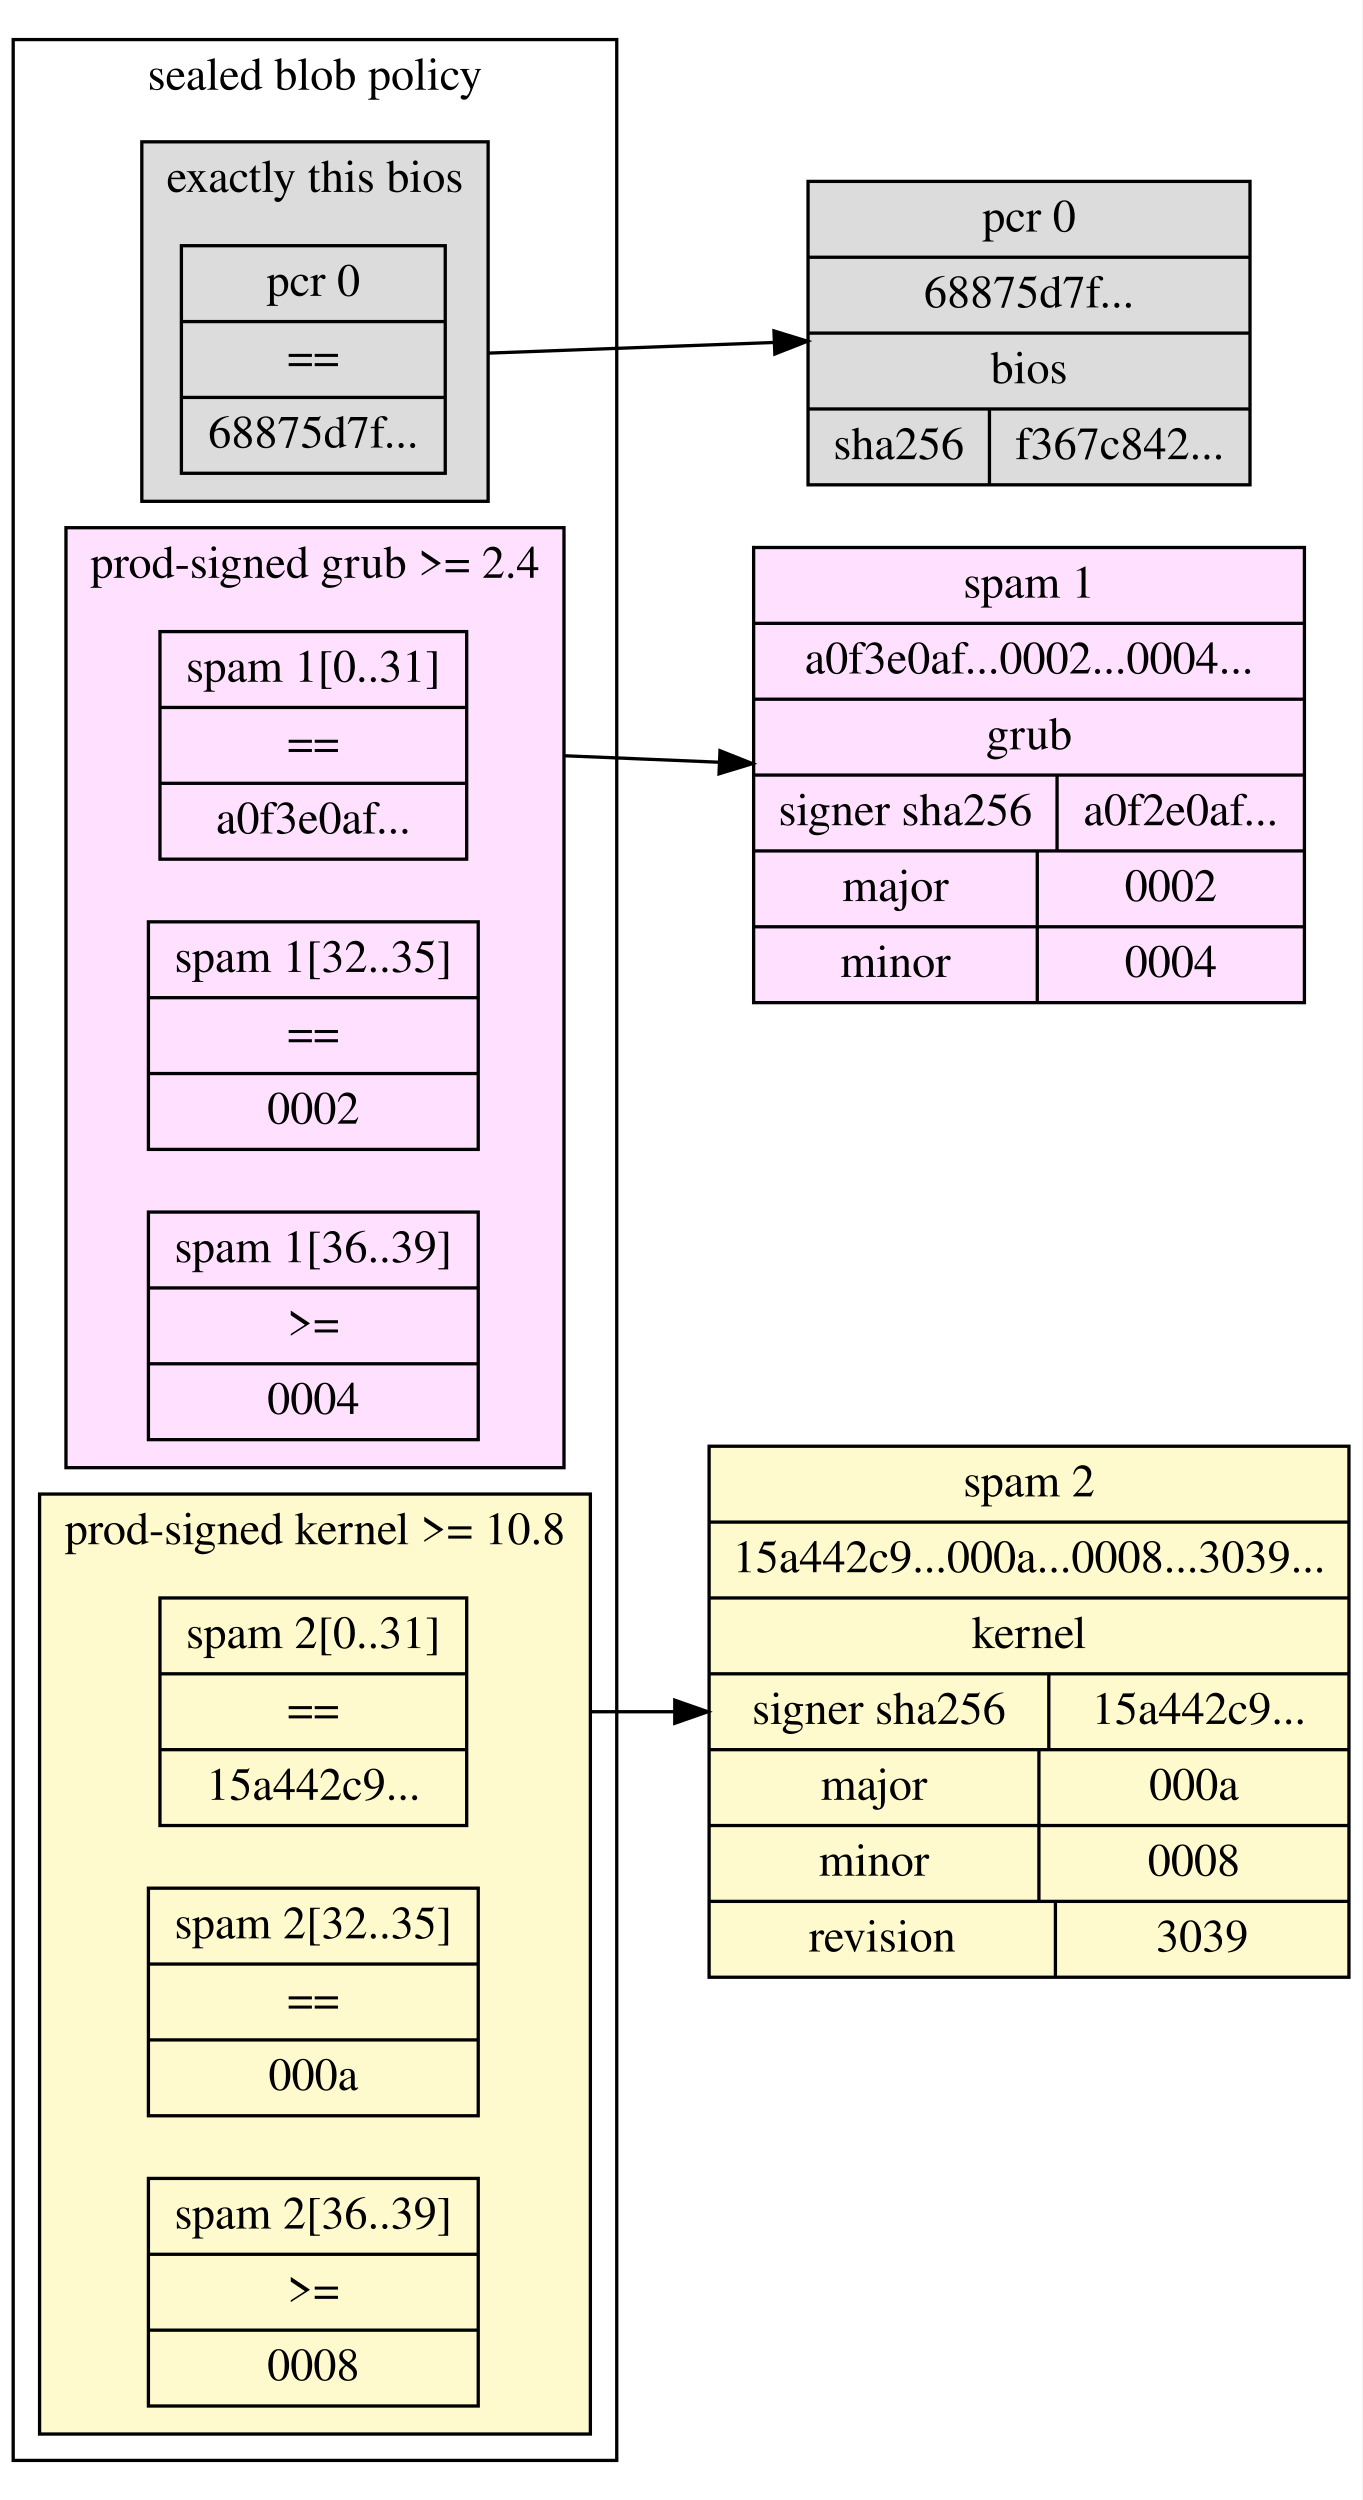
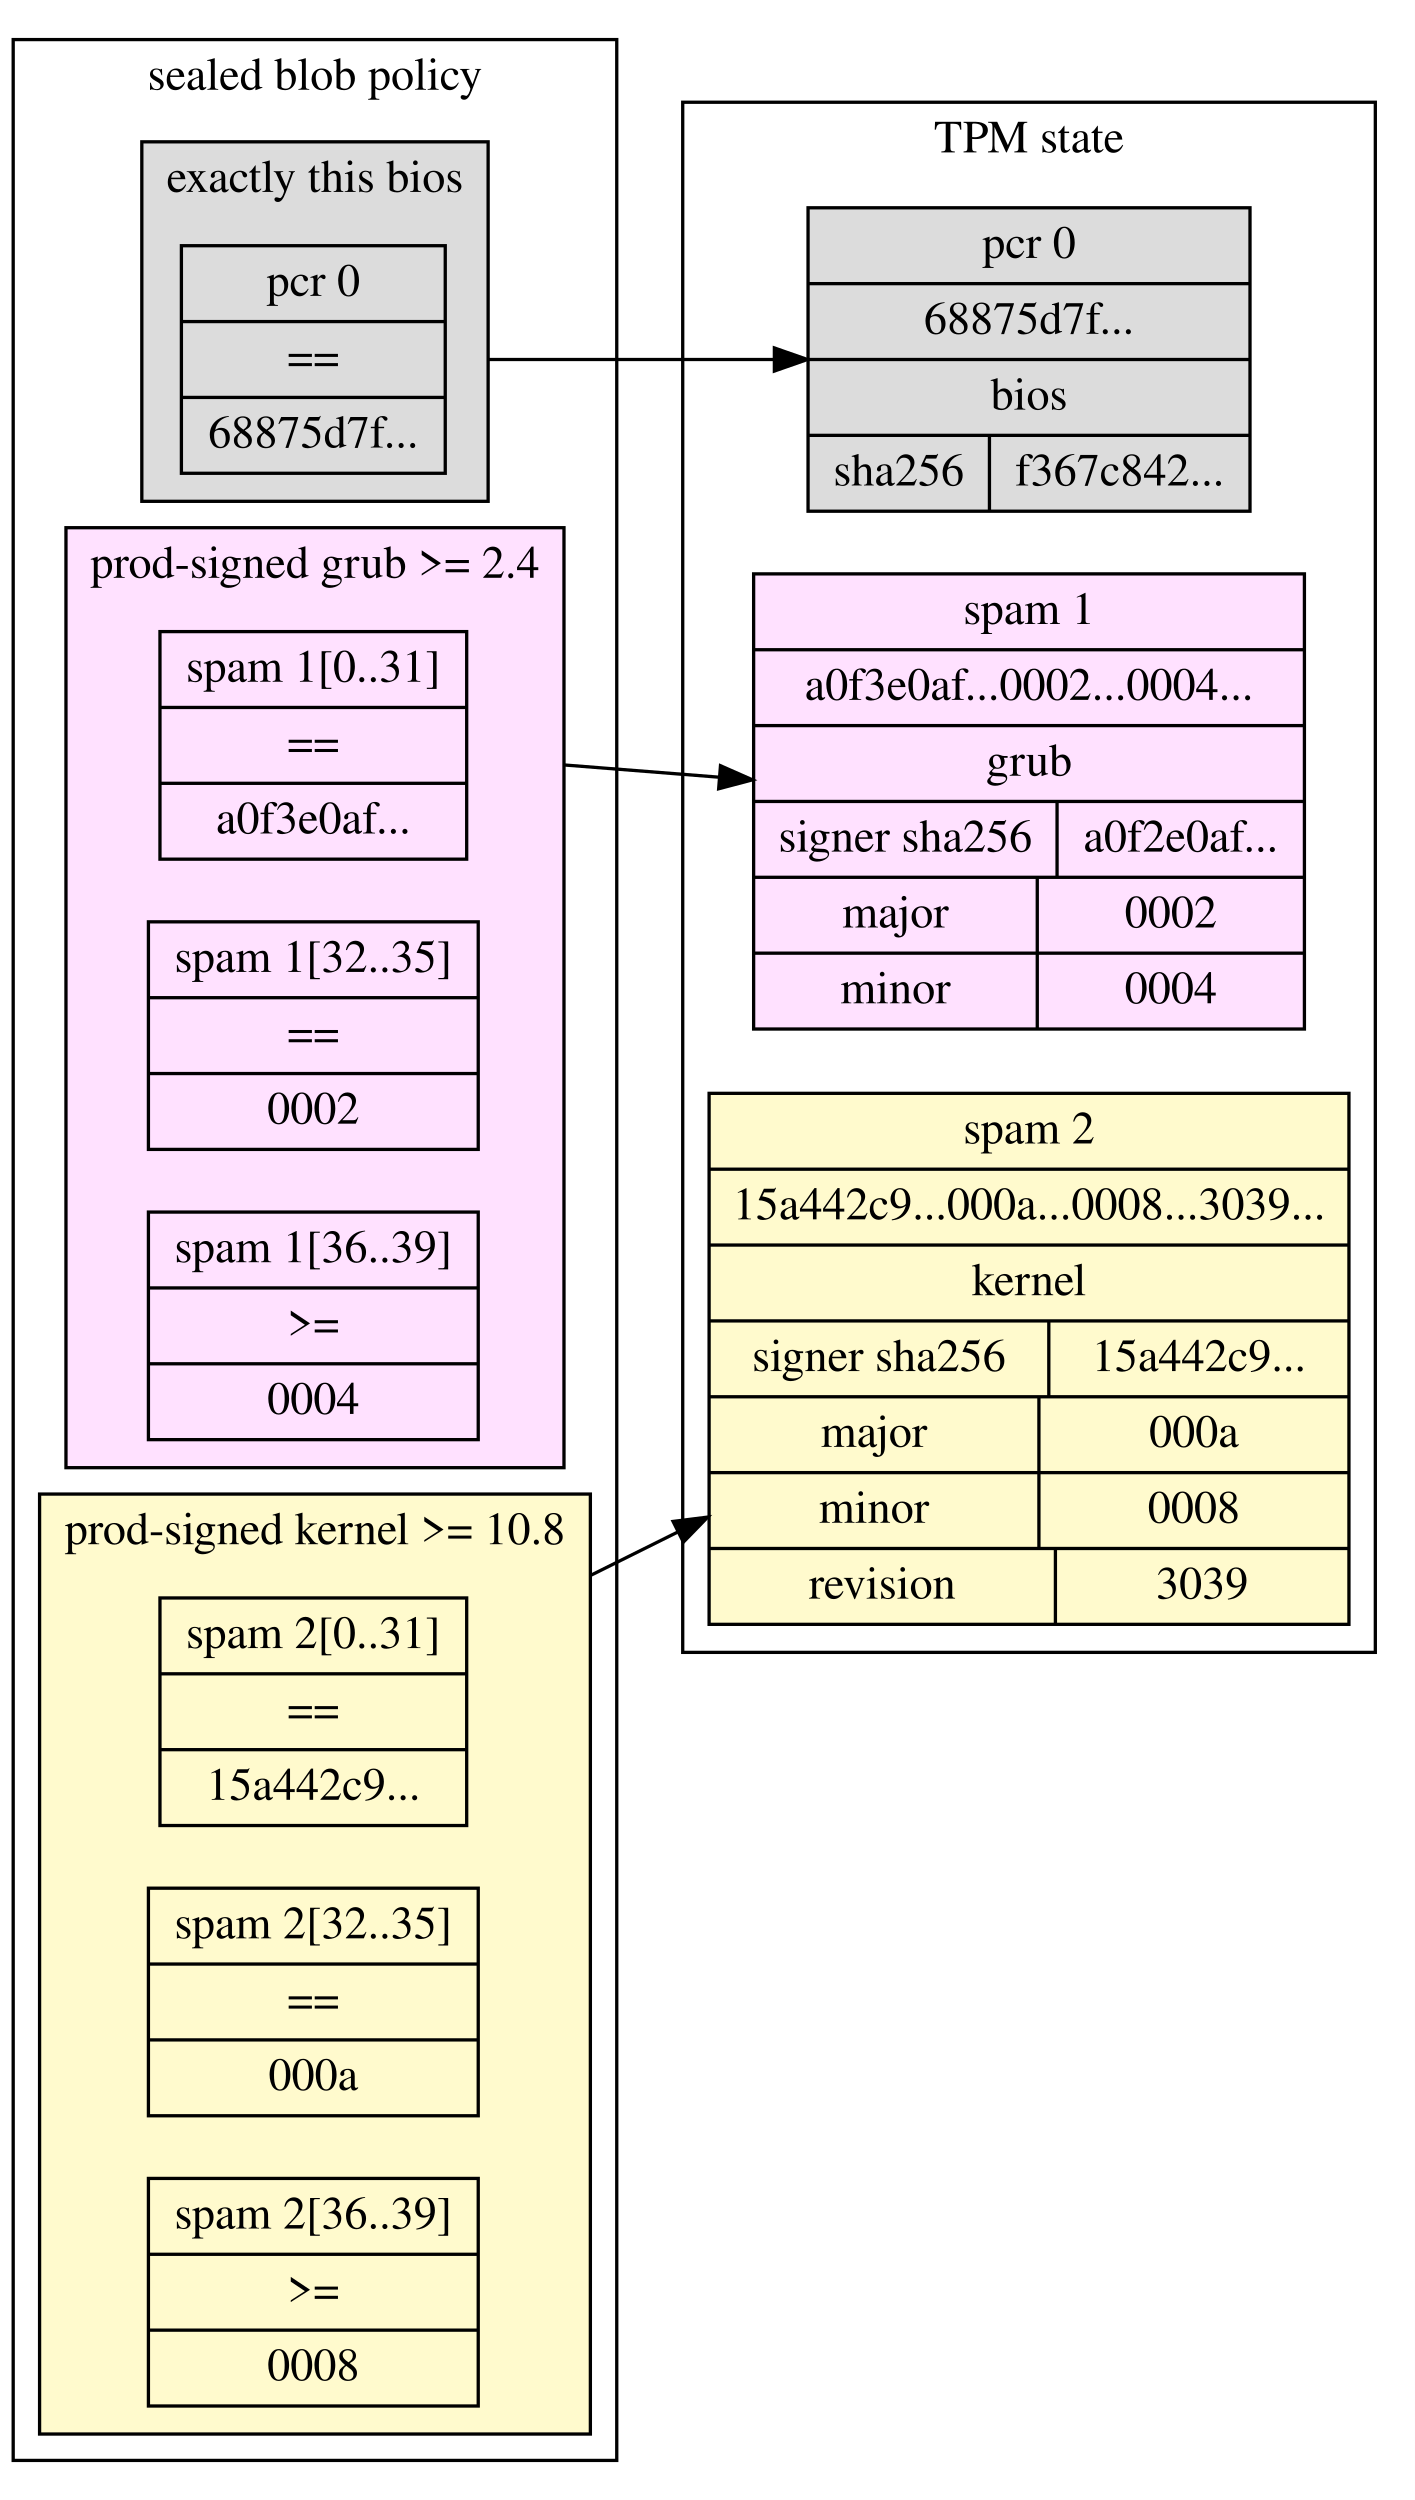
- <svg xmlns="http://www.w3.org/2000/svg" width="413pt" height="758pt" viewBox="0.00 0.00 413.00 758.00">
+ <svg xmlns="http://www.w3.org/2000/svg" width="429pt" height="758pt" viewBox="0.00 0.00 429.00 758.00">
  <g id="graph0" class="graph" transform="scale(1 1) rotate(0) translate(4 754)">
-     <polygon fill="white" stroke="transparent" points="-4,4 -4,-754 409,-754 409,4 -4,4" />
-     <g id="clust2" class="cluster">
+     <polygon fill="white" stroke="transparent" points="-4,4 -4,-754 425,-754 425,4 -4,4" />
+     <g id="clust1" class="cluster">
+       <polygon fill="none" stroke="black" points="203,-253 203,-723 413,-723 413,-253 203,-253" />
+       <text text-anchor="middle" x="308" y="-707.8" font-family="Times,serif" font-size="14.00">TPM state</text>
+     </g>
+     <g id="clust3" class="cluster">
      <polygon fill="none" stroke="black" points="0,-8 0,-742 183,-742 183,-8 0,-8" />
      <text text-anchor="middle" x="91.5" y="-726.8" font-family="Times,serif" font-size="14.00">sealed blob policy</text>
    </g>
-     <g id="clust3" class="cluster">
+     <g id="clust4" class="cluster">
      <polygon fill="gainsboro" stroke="black" points="39,-602 39,-711 144,-711 144,-602 39,-602" />
      <text text-anchor="middle" x="91.5" y="-695.8" font-family="Times,serif" font-size="14.00">exactly this bios</text>
    </g>
-     <g id="clust4" class="cluster">
+     <g id="clust5" class="cluster">
      <polygon fill="#ffe1ff" stroke="black" points="16,-309 16,-594 167,-594 167,-309 16,-309" />
      <text text-anchor="middle" x="91.5" y="-578.8" font-family="Times,serif" font-size="14.00">prod-signed grub &gt;= 2.4</text>
    </g>
-     <g id="clust6" class="cluster">
+     <g id="clust7" class="cluster">
      <polygon fill="lemonchiffon" stroke="black" points="8,-16 8,-301 175,-301 175,-16 8,-16" />
      <text text-anchor="middle" x="91.5" y="-285.8" font-family="Times,serif" font-size="14.00">prod-signed kernel &gt;= 10.8</text>
    </g>
    <g id="node1" class="node">
-       <polygon fill="gainsboro" stroke="black" points="241,-607 241,-699 375,-699 375,-607 241,-607" />
-       <text text-anchor="middle" x="308" y="-683.8" font-family="Times,serif" font-size="14.00">pcr 0</text>
-       <polyline fill="none" stroke="black" points="241,-676 375,-676 " />
-       <text text-anchor="middle" x="308" y="-660.8" font-family="Times,serif" font-size="14.00">68875d7f...</text>
-       <polyline fill="none" stroke="black" points="241,-653 375,-653 " />
-       <text text-anchor="middle" x="308" y="-637.8" font-family="Times,serif" font-size="14.00">bios</text>
-       <polyline fill="none" stroke="black" points="241,-630 375,-630 " />
-       <text text-anchor="middle" x="268.5" y="-614.8" font-family="Times,serif" font-size="14.00">sha256</text>
-       <polyline fill="none" stroke="black" points="296,-607 296,-630 " />
-       <text text-anchor="middle" x="335.5" y="-614.8" font-family="Times,serif" font-size="14.00">f367c842...</text>
+       <polygon fill="gainsboro" stroke="black" points="241,-599 241,-691 375,-691 375,-599 241,-599" />
+       <text text-anchor="middle" x="308" y="-675.8" font-family="Times,serif" font-size="14.00">pcr 0</text>
+       <polyline fill="none" stroke="black" points="241,-668 375,-668 " />
+       <text text-anchor="middle" x="308" y="-652.8" font-family="Times,serif" font-size="14.00">68875d7f...</text>
+       <polyline fill="none" stroke="black" points="241,-645 375,-645 " />
+       <text text-anchor="middle" x="308" y="-629.8" font-family="Times,serif" font-size="14.00">bios</text>
+       <polyline fill="none" stroke="black" points="241,-622 375,-622 " />
+       <text text-anchor="middle" x="268.5" y="-606.8" font-family="Times,serif" font-size="14.00">sha256</text>
+       <polyline fill="none" stroke="black" points="296,-599 296,-622 " />
+       <text text-anchor="middle" x="335.5" y="-606.8" font-family="Times,serif" font-size="14.00">f367c842...</text>
    </g>
    <g id="node2" class="node">
-       <polygon fill="#ffe1ff" stroke="black" points="224.5,-450 224.5,-588 391.5,-588 391.5,-450 224.5,-450" />
-       <text text-anchor="middle" x="308" y="-572.8" font-family="Times,serif" font-size="14.00">spam 1</text>
-       <polyline fill="none" stroke="black" points="224.5,-565 391.5,-565 " />
-       <text text-anchor="middle" x="308" y="-549.8" font-family="Times,serif" font-size="14.00">a0f3e0af...0002...0004...</text>
-       <polyline fill="none" stroke="black" points="224.5,-542 391.5,-542 " />
-       <text text-anchor="middle" x="308" y="-526.8" font-family="Times,serif" font-size="14.00">grub</text>
-       <polyline fill="none" stroke="black" points="224.5,-519 391.5,-519 " />
-       <text text-anchor="middle" x="270.5" y="-503.8" font-family="Times,serif" font-size="14.00">signer sha256</text>
-       <polyline fill="none" stroke="black" points="316.5,-496 316.5,-519 " />
-       <text text-anchor="middle" x="354" y="-503.8" font-family="Times,serif" font-size="14.00">a0f2e0af...</text>
-       <polyline fill="none" stroke="black" points="224.5,-496 391.5,-496 " />
-       <text text-anchor="middle" x="267.5" y="-480.8" font-family="Times,serif" font-size="14.00">major</text>
-       <polyline fill="none" stroke="black" points="310.5,-473 310.5,-496 " />
-       <text text-anchor="middle" x="351" y="-480.8" font-family="Times,serif" font-size="14.00">0002</text>
-       <polyline fill="none" stroke="black" points="224.5,-473 391.5,-473 " />
-       <text text-anchor="middle" x="267.5" y="-457.8" font-family="Times,serif" font-size="14.00">minor</text>
-       <polyline fill="none" stroke="black" points="310.5,-450 310.5,-473 " />
-       <text text-anchor="middle" x="351" y="-457.8" font-family="Times,serif" font-size="14.00">0004</text>
+       <polygon fill="#ffe1ff" stroke="black" points="224.5,-442 224.5,-580 391.5,-580 391.5,-442 224.5,-442" />
+       <text text-anchor="middle" x="308" y="-564.8" font-family="Times,serif" font-size="14.00">spam 1</text>
+       <polyline fill="none" stroke="black" points="224.5,-557 391.5,-557 " />
+       <text text-anchor="middle" x="308" y="-541.8" font-family="Times,serif" font-size="14.00">a0f3e0af...0002...0004...</text>
+       <polyline fill="none" stroke="black" points="224.5,-534 391.5,-534 " />
+       <text text-anchor="middle" x="308" y="-518.8" font-family="Times,serif" font-size="14.00">grub</text>
+       <polyline fill="none" stroke="black" points="224.5,-511 391.5,-511 " />
+       <text text-anchor="middle" x="270.5" y="-495.8" font-family="Times,serif" font-size="14.00">signer sha256</text>
+       <polyline fill="none" stroke="black" points="316.5,-488 316.5,-511 " />
+       <text text-anchor="middle" x="354" y="-495.8" font-family="Times,serif" font-size="14.00">a0f2e0af...</text>
+       <polyline fill="none" stroke="black" points="224.5,-488 391.5,-488 " />
+       <text text-anchor="middle" x="267.5" y="-472.8" font-family="Times,serif" font-size="14.00">major</text>
+       <polyline fill="none" stroke="black" points="310.5,-465 310.5,-488 " />
+       <text text-anchor="middle" x="351" y="-472.8" font-family="Times,serif" font-size="14.00">0002</text>
+       <polyline fill="none" stroke="black" points="224.5,-465 391.5,-465 " />
+       <text text-anchor="middle" x="267.5" y="-449.8" font-family="Times,serif" font-size="14.00">minor</text>
+       <polyline fill="none" stroke="black" points="310.5,-442 310.5,-465 " />
+       <text text-anchor="middle" x="351" y="-449.8" font-family="Times,serif" font-size="14.00">0004</text>
    </g>
    <g id="node3" class="node">
-       <polygon fill="lemonchiffon" stroke="black" points="211,-154.5 211,-315.5 405,-315.5 405,-154.5 211,-154.5" />
-       <text text-anchor="middle" x="308" y="-300.3" font-family="Times,serif" font-size="14.00">spam 2</text>
-       <polyline fill="none" stroke="black" points="211,-292.5 405,-292.5 " />
-       <text text-anchor="middle" x="308" y="-277.3" font-family="Times,serif" font-size="14.00">15a442c9...000a...0008...3039...</text>
-       <polyline fill="none" stroke="black" points="211,-269.5 405,-269.5 " />
-       <text text-anchor="middle" x="308" y="-254.3" font-family="Times,serif" font-size="14.00">kernel</text>
-       <polyline fill="none" stroke="black" points="211,-246.5 405,-246.5 " />
-       <text text-anchor="middle" x="262.5" y="-231.3" font-family="Times,serif" font-size="14.00">signer sha256</text>
-       <polyline fill="none" stroke="black" points="314,-223.5 314,-246.5 " />
-       <text text-anchor="middle" x="359.5" y="-231.3" font-family="Times,serif" font-size="14.00">15a442c9...</text>
-       <polyline fill="none" stroke="black" points="211,-223.5 405,-223.5 " />
-       <text text-anchor="middle" x="261" y="-208.3" font-family="Times,serif" font-size="14.00">major</text>
-       <polyline fill="none" stroke="black" points="311,-200.5 311,-223.5 " />
-       <text text-anchor="middle" x="358" y="-208.3" font-family="Times,serif" font-size="14.00">000a</text>
-       <polyline fill="none" stroke="black" points="211,-200.5 405,-200.5 " />
-       <text text-anchor="middle" x="261" y="-185.3" font-family="Times,serif" font-size="14.00">minor</text>
-       <polyline fill="none" stroke="black" points="311,-177.5 311,-200.5 " />
-       <text text-anchor="middle" x="358" y="-185.3" font-family="Times,serif" font-size="14.00">0008</text>
-       <polyline fill="none" stroke="black" points="211,-177.5 405,-177.5 " />
-       <text text-anchor="middle" x="263.5" y="-162.3" font-family="Times,serif" font-size="14.00">revision</text>
-       <polyline fill="none" stroke="black" points="316,-154.5 316,-177.5 " />
-       <text text-anchor="middle" x="360.5" y="-162.3" font-family="Times,serif" font-size="14.00">3039</text>
+       <polygon fill="lemonchiffon" stroke="black" points="211,-261.5 211,-422.5 405,-422.5 405,-261.5 211,-261.5" />
+       <text text-anchor="middle" x="308" y="-407.3" font-family="Times,serif" font-size="14.00">spam 2</text>
+       <polyline fill="none" stroke="black" points="211,-399.5 405,-399.5 " />
+       <text text-anchor="middle" x="308" y="-384.3" font-family="Times,serif" font-size="14.00">15a442c9...000a...0008...3039...</text>
+       <polyline fill="none" stroke="black" points="211,-376.5 405,-376.5 " />
+       <text text-anchor="middle" x="308" y="-361.3" font-family="Times,serif" font-size="14.00">kernel</text>
+       <polyline fill="none" stroke="black" points="211,-353.5 405,-353.5 " />
+       <text text-anchor="middle" x="262.5" y="-338.3" font-family="Times,serif" font-size="14.00">signer sha256</text>
+       <polyline fill="none" stroke="black" points="314,-330.5 314,-353.5 " />
+       <text text-anchor="middle" x="359.5" y="-338.3" font-family="Times,serif" font-size="14.00">15a442c9...</text>
+       <polyline fill="none" stroke="black" points="211,-330.5 405,-330.5 " />
+       <text text-anchor="middle" x="261" y="-315.3" font-family="Times,serif" font-size="14.00">major</text>
+       <polyline fill="none" stroke="black" points="311,-307.5 311,-330.5 " />
+       <text text-anchor="middle" x="358" y="-315.3" font-family="Times,serif" font-size="14.00">000a</text>
+       <polyline fill="none" stroke="black" points="211,-307.5 405,-307.5 " />
+       <text text-anchor="middle" x="261" y="-292.3" font-family="Times,serif" font-size="14.00">minor</text>
+       <polyline fill="none" stroke="black" points="311,-284.5 311,-307.5 " />
+       <text text-anchor="middle" x="358" y="-292.3" font-family="Times,serif" font-size="14.00">0008</text>
+       <polyline fill="none" stroke="black" points="211,-284.5 405,-284.5 " />
+       <text text-anchor="middle" x="263.5" y="-269.3" font-family="Times,serif" font-size="14.00">revision</text>
+       <polyline fill="none" stroke="black" points="316,-261.5 316,-284.5 " />
+       <text text-anchor="middle" x="360.5" y="-269.3" font-family="Times,serif" font-size="14.00">3039</text>
    </g>
    <g id="node4" class="node">
      <polygon fill="none" stroke="black" points="51,-610.5 51,-679.5 131,-679.5 131,-610.5 51,-610.5" />
      <text text-anchor="middle" x="91" y="-664.3" font-family="Times,serif" font-size="14.00">pcr 0</text>
      <polyline fill="none" stroke="black" points="51,-656.5 131,-656.5 " />
      <text text-anchor="middle" x="91" y="-641.3" font-family="Times,serif" font-size="14.00">==</text>
      <polyline fill="none" stroke="black" points="51,-633.5 131,-633.5 " />
      <text text-anchor="middle" x="91" y="-618.3" font-family="Times,serif" font-size="14.00">68875d7f...</text>
    </g>
    <g id="edge1" class="edge">
-       <path fill="none" stroke="black" d="M144,-646.93C169.96,-647.9 201.87,-649.09 230.55,-650.16" />
-       <polygon fill="black" stroke="black" points="230.67,-653.66 240.79,-650.54 230.93,-646.67 230.67,-653.66" />
+       <path fill="none" stroke="black" d="M144,-645C169.96,-645 201.87,-645 230.55,-645" />
+       <polygon fill="black" stroke="black" points="230.79,-648.5 240.79,-645 230.79,-641.5 230.79,-648.5" />
    </g>
    <g id="node5" class="node">
      <polygon fill="none" stroke="black" points="44.5,-493.5 44.5,-562.5 137.5,-562.5 137.5,-493.5 44.5,-493.5" />
      <text text-anchor="middle" x="91" y="-547.3" font-family="Times,serif" font-size="14.00">spam 1[0..31]</text>
      <polyline fill="none" stroke="black" points="44.5,-539.5 137.5,-539.5 " />
      <text text-anchor="middle" x="91" y="-524.3" font-family="Times,serif" font-size="14.00">==</text>
      <polyline fill="none" stroke="black" points="44.5,-516.5 137.5,-516.5 " />
      <text text-anchor="middle" x="91" y="-501.3" font-family="Times,serif" font-size="14.00">a0f3e0af...</text>
    </g>
    <g id="edge2" class="edge">
-       <path fill="none" stroke="black" d="M167,-524.86C182.19,-524.22 198.34,-523.55 214.07,-522.89" />
-       <polygon fill="black" stroke="black" points="214.3,-526.38 224.14,-522.47 214.01,-519.39 214.3,-526.38" />
+       <path fill="none" stroke="black" d="M167,-522.07C182.19,-520.87 198.34,-519.59 214.07,-518.35" />
+       <polygon fill="black" stroke="black" points="214.45,-521.83 224.14,-517.55 213.9,-514.85 214.45,-521.83" />
    </g>
    <g id="node6" class="node">
      <polygon fill="none" stroke="black" points="41,-405.5 41,-474.5 141,-474.5 141,-405.5 41,-405.5" />
      <text text-anchor="middle" x="91" y="-459.3" font-family="Times,serif" font-size="14.00">spam 1[32..35]</text>
      <polyline fill="none" stroke="black" points="41,-451.5 141,-451.5 " />
      <text text-anchor="middle" x="91" y="-436.3" font-family="Times,serif" font-size="14.00">==</text>
      <polyline fill="none" stroke="black" points="41,-428.5 141,-428.5 " />
      <text text-anchor="middle" x="91" y="-413.3" font-family="Times,serif" font-size="14.00">0002</text>
    </g>
    <g id="node7" class="node">
      <polygon fill="none" stroke="black" points="41,-317.5 41,-386.5 141,-386.5 141,-317.5 41,-317.5" />
      <text text-anchor="middle" x="91" y="-371.3" font-family="Times,serif" font-size="14.00">spam 1[36..39]</text>
      <polyline fill="none" stroke="black" points="41,-363.5 141,-363.5 " />
      <text text-anchor="middle" x="91" y="-348.3" font-family="Times,serif" font-size="14.00">&gt;=</text>
      <polyline fill="none" stroke="black" points="41,-340.5 141,-340.5 " />
      <text text-anchor="middle" x="91" y="-325.3" font-family="Times,serif" font-size="14.00">0004</text>
    </g>
    <g id="node8" class="node">
      <polygon fill="none" stroke="black" points="44.5,-200.5 44.5,-269.5 137.5,-269.5 137.5,-200.5 44.5,-200.5" />
      <text text-anchor="middle" x="91" y="-254.3" font-family="Times,serif" font-size="14.00">spam 2[0..31]</text>
      <polyline fill="none" stroke="black" points="44.5,-246.5 137.5,-246.5 " />
      <text text-anchor="middle" x="91" y="-231.3" font-family="Times,serif" font-size="14.00">==</text>
      <polyline fill="none" stroke="black" points="44.5,-223.5 137.5,-223.5 " />
      <text text-anchor="middle" x="91" y="-208.3" font-family="Times,serif" font-size="14.00">15a442c9...</text>
    </g>
    <g id="edge3" class="edge">
-       <path fill="none" stroke="black" d="M175,-235C183.34,-235 191.89,-235 200.44,-235" />
-       <polygon fill="black" stroke="black" points="200.59,-238.5 210.59,-235 200.59,-231.5 200.59,-238.5" />
+       <path fill="none" stroke="black" d="M175,-276.31C183.73,-280.65 192.69,-285.11 201.63,-289.56" />
+       <polygon fill="black" stroke="black" points="200.08,-292.7 210.59,-294.02 203.2,-286.43 200.08,-292.7" />
    </g>
    <g id="node9" class="node">
      <polygon fill="none" stroke="black" points="41,-112.5 41,-181.5 141,-181.5 141,-112.5 41,-112.5" />
      <text text-anchor="middle" x="91" y="-166.3" font-family="Times,serif" font-size="14.00">spam 2[32..35]</text>
      <polyline fill="none" stroke="black" points="41,-158.5 141,-158.5 " />
      <text text-anchor="middle" x="91" y="-143.3" font-family="Times,serif" font-size="14.00">==</text>
      <polyline fill="none" stroke="black" points="41,-135.5 141,-135.5 " />
      <text text-anchor="middle" x="91" y="-120.3" font-family="Times,serif" font-size="14.00">000a</text>
    </g>
    <g id="node10" class="node">
      <polygon fill="none" stroke="black" points="41,-24.5 41,-93.5 141,-93.5 141,-24.5 41,-24.5" />
      <text text-anchor="middle" x="91" y="-78.3" font-family="Times,serif" font-size="14.00">spam 2[36..39]</text>
      <polyline fill="none" stroke="black" points="41,-70.5 141,-70.5 " />
      <text text-anchor="middle" x="91" y="-55.3" font-family="Times,serif" font-size="14.00">&gt;=</text>
      <polyline fill="none" stroke="black" points="41,-47.5 141,-47.5 " />
      <text text-anchor="middle" x="91" y="-32.3" font-family="Times,serif" font-size="14.00">0008</text>
    </g>
  </g>
</svg>
